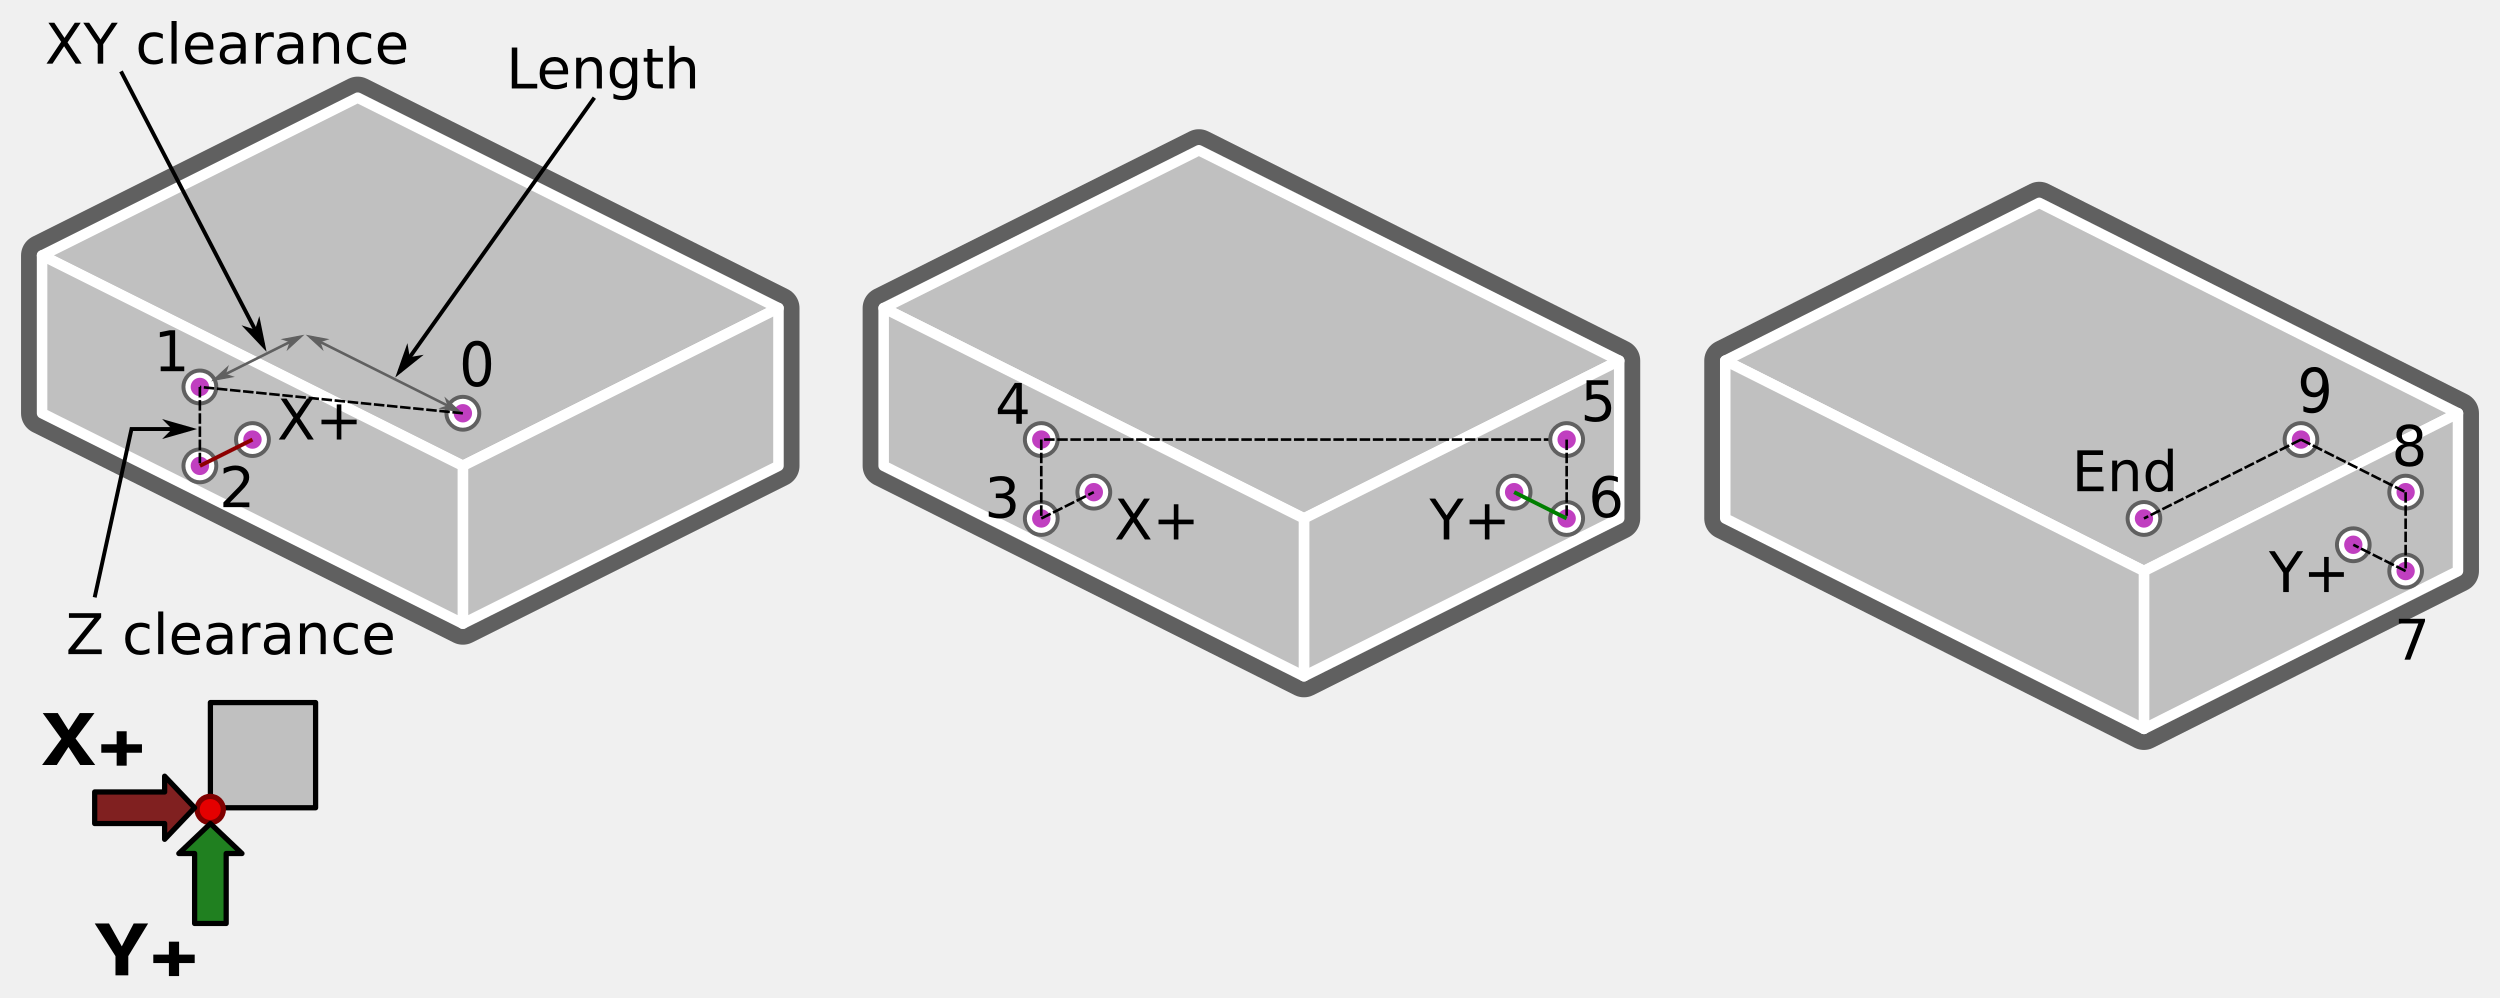
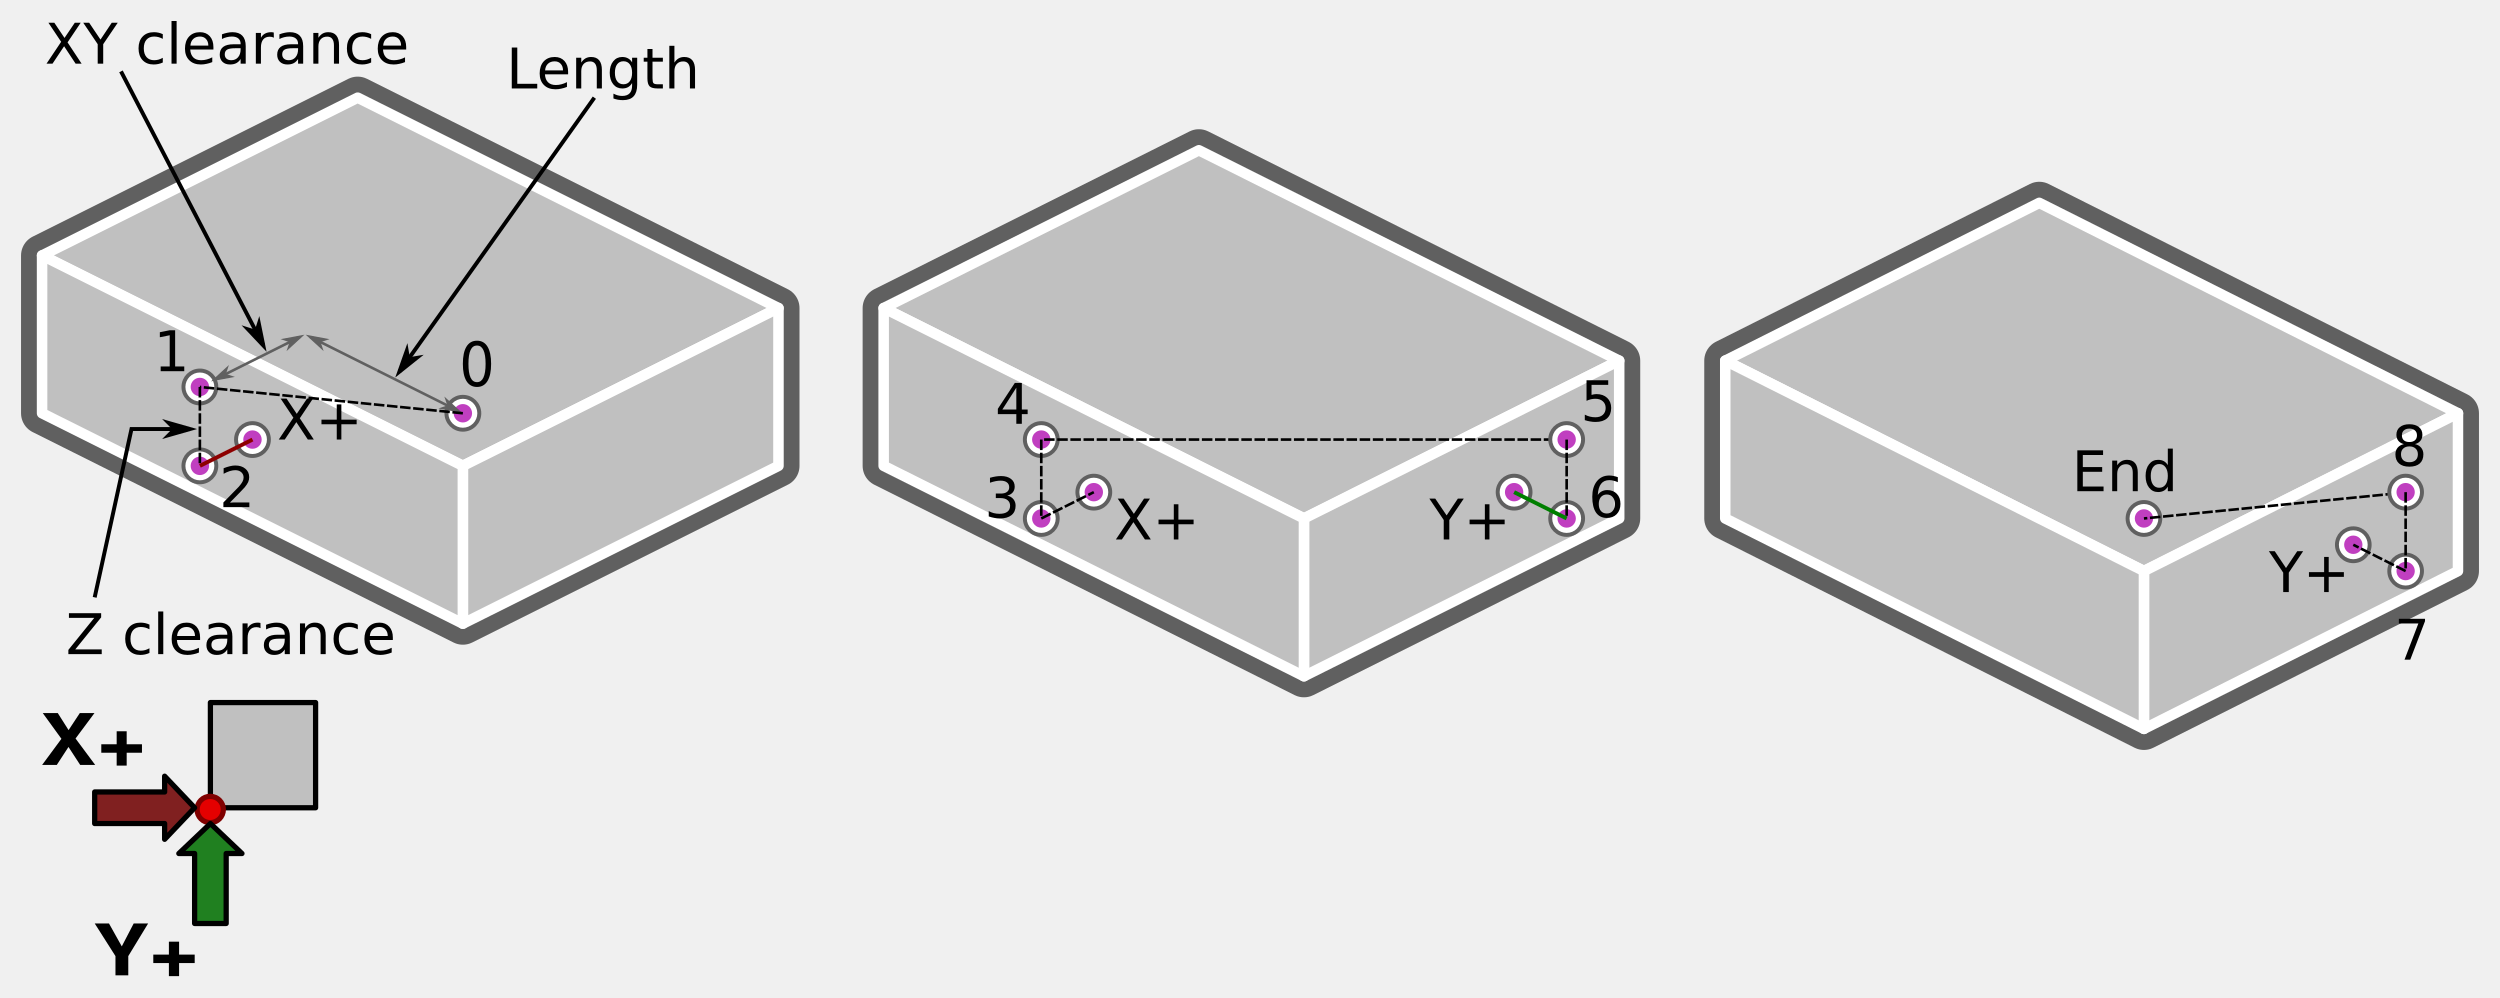
<svg xmlns="http://www.w3.org/2000/svg" width="475.296" height="189.569" viewBox="0 0 475.296 189.569" version="1.1" id="svg1126">
  <defs id="defs1120">
    <marker style="overflow:visible;" id="marker1785" refX="0.0" refY="0.0" orient="auto">
      <path transform="scale(0.4) rotate(180) translate(10,0)" style="fill-rule:evenodd;stroke:#606060;stroke-width:1pt;stroke-opacity:1;fill:#606060;fill-opacity:1" d="M 0.0,0.0 L 5.0,-5.0 L -12.5,0.0 L 5.0,5.0 L 0.0,0.0 z " id="path1783" />
    </marker>
    <marker style="overflow:visible" id="marker1679" refX="0.0" refY="0.0" orient="auto">
      <path transform="scale(0.4) translate(10,0)" style="fill-rule:evenodd;stroke:#606060;stroke-width:1pt;stroke-opacity:1;fill:#606060;fill-opacity:1" d="M 0.0,0.0 L 5.0,-5.0 L -12.5,0.0 L 5.0,5.0 L 0.0,0.0 z " id="path1677" />
    </marker>
    <marker orient="auto" refY="0.0" refX="0.0" id="marker1579" style="overflow:visible;">
      <path id="path1171" d="M 0.0,0.0 L 5.0,-5.0 L -12.5,0.0 L 5.0,5.0 L 0.0,0.0 z " style="fill-rule:evenodd;stroke:#606060;stroke-width:1pt;stroke-opacity:1;fill:#606060;fill-opacity:1" transform="scale(0.4) rotate(180) translate(10,0)" />
    </marker>
    <marker orient="auto" refY="0.0" refX="0.0" id="Arrow1Mstart" style="overflow:visible">
      <path id="path1168" d="M 0.0,0.0 L 5.0,-5.0 L -12.5,0.0 L 5.0,5.0 L 0.0,0.0 z " style="fill-rule:evenodd;stroke:#606060;stroke-width:1pt;stroke-opacity:1;fill:#606060;fill-opacity:1" transform="scale(0.4) translate(10,0)" />
    </marker>
    <marker orient="auto" refY="0.0" refX="0.0" id="Arrow1Sstart" style="overflow:visible">
      <path id="path1174" d="M 0.0,0.0 L 5.0,-5.0 L -12.5,0.0 L 5.0,5.0 L 0.0,0.0 z " style="fill-rule:evenodd;stroke:#606060;stroke-width:1pt;stroke-opacity:1;fill:#606060;fill-opacity:1" transform="scale(0.2) translate(6,0)" />
    </marker>
    <marker style="overflow:visible" id="marker2282" refX="0" refY="0" orient="auto">
      <path transform="matrix(-0.4,0,0,-0.4,-4,0)" style="fill:#000000;fill-opacity:1;fill-rule:evenodd;stroke:#000000;stroke-width:1pt;stroke-opacity:1" d="M 0,0 5,-5 -12.5,0 5,5 Z" id="path2280" />
    </marker>
    <marker style="overflow:visible" id="marker2272" refX="0" refY="0" orient="auto">
      <path transform="matrix(-0.4,0,0,-0.4,-4,0)" style="fill:#000000;fill-opacity:1;fill-rule:evenodd;stroke:#000000;stroke-width:1pt;stroke-opacity:1" d="M 0,0 5,-5 -12.5,0 5,5 Z" id="path2270" />
    </marker>
    <marker orient="auto" refY="0" refX="0" id="Arrow1Mend" style="overflow:visible">
      <path id="path1665" d="M 0,0 5,-5 -12.5,0 5,5 Z" style="fill:#000000;fill-opacity:1;fill-rule:evenodd;stroke:#000000;stroke-width:1pt;stroke-opacity:1" transform="matrix(-0.4,0,0,-0.4,-4,0)" />
    </marker>
    <marker style="overflow:visible" id="marker2152" refX="0" refY="0" orient="auto">
      <path transform="scale(-0.6)" d="M 8.719,4.034 -2.207,0.016 8.719,-4.002 c -1.745,2.372 -1.735,5.617 -6e-7,8.035 z" style="fill:#000000;fill-opacity:1;fill-rule:evenodd;stroke:#000000;stroke-width:0.625;stroke-linejoin:round;stroke-opacity:1" id="path2150" />
    </marker>
    <marker style="overflow:visible" id="marker2142" refX="0" refY="0" orient="auto">
      <path transform="scale(-0.6)" d="M 8.719,4.034 -2.207,0.016 8.719,-4.002 c -1.745,2.372 -1.735,5.617 -6e-7,8.035 z" style="fill:#000000;fill-opacity:1;fill-rule:evenodd;stroke:#000000;stroke-width:0.625;stroke-linejoin:round;stroke-opacity:1" id="path2140" />
    </marker>
    <marker style="overflow:visible" id="marker2044" refX="0" refY="0" orient="auto">
      <path transform="scale(-0.6)" d="M 8.719,4.034 -2.207,0.016 8.719,-4.002 c -1.745,2.372 -1.735,5.617 -6e-7,8.035 z" style="fill:#000000;fill-opacity:1;fill-rule:evenodd;stroke:#000000;stroke-width:0.625;stroke-linejoin:round;stroke-opacity:1" id="path2042" />
    </marker>
    <marker style="overflow:visible" id="marker2034" refX="0" refY="0" orient="auto">
      <path transform="scale(-0.6)" d="M 8.719,4.034 -2.207,0.016 8.719,-4.002 c -1.745,2.372 -1.735,5.617 -6e-7,8.035 z" style="fill:#000000;fill-opacity:1;fill-rule:evenodd;stroke:#000000;stroke-width:0.625;stroke-linejoin:round;stroke-opacity:1" id="path2032" />
    </marker>
    <marker style="overflow:visible" id="marker1962" refX="0" refY="0" orient="auto">
      <path transform="matrix(-0.4,0,0,-0.4,-4,0)" style="fill:#000000;fill-opacity:1;fill-rule:evenodd;stroke:#000000;stroke-width:1pt;stroke-opacity:1" d="M 0,0 5,-5 -12.5,0 5,5 Z" id="path1960" />
    </marker>
    <marker style="overflow:visible" id="marker1940" refX="0" refY="0" orient="auto">
      <path transform="matrix(-0.4,0,0,-0.4,-4,0)" style="fill:#000000;fill-opacity:1;fill-rule:evenodd;stroke:#000000;stroke-width:1pt;stroke-opacity:1" d="M 0,0 5,-5 -12.5,0 5,5 Z" id="path1938" />
    </marker>
  </defs>
  <g id="layer1" transform="translate(-22,-573.9509)">
    <g id="g988">
      <g id="g3286" transform="translate(-50,-170)">
        <g id="g834" transform="translate(-180,10)">
          <path id="path822" d="m 260,782.52 60,-30 80,40 v 30 l -60,30 -80,-40 z" style="fill:none;stroke:#606060;stroke-width:8;stroke-linecap:round;stroke-linejoin:round;stroke-miterlimit:4;stroke-dasharray:none;stroke-opacity:1" />
          <g id="g827">
            <path style="fill:#c0c0c0;fill-opacity:1;stroke:#ffffff;stroke-width:2;stroke-linecap:round;stroke-linejoin:round;stroke-miterlimit:4;stroke-dasharray:none;stroke-opacity:1" d="m 260,782.52 80,40 60,-30 -80,-40 z" id="path816" />
            <path style="fill:#c0c0c0;fill-opacity:1;stroke:#ffffff;stroke-width:2;stroke-linecap:round;stroke-linejoin:round;stroke-miterlimit:4;stroke-dasharray:none;stroke-opacity:1" d="m 340,852.52 v -30 l 60,-30 v 30 z" id="path818" />
            <path style="fill:#c0c0c0;fill-opacity:1;stroke:#ffffff;stroke-width:2;stroke-linecap:round;stroke-linejoin:round;stroke-miterlimit:4;stroke-dasharray:none;stroke-opacity:1" d="m 260,812.52 80,40 v -30 l -80,-40 z" id="path820" />
          </g>
        </g>
        <g id="g842" transform="translate(-175,80.00003)">
          <circle r="3" cy="742.52" cx="335" id="path836" style="fill:#c0c0c0;fill-opacity:1;stroke:#606060;stroke-width:1;stroke-linecap:round;stroke-linejoin:round;stroke-miterlimit:4;stroke-dasharray:none;stroke-opacity:1;paint-order:normal" />
          <circle r="2.25" cy="742.52" cx="335" id="path838" style="fill:#c03fc0;fill-opacity:1;stroke:#ffffff;stroke-width:1;stroke-linecap:round;stroke-linejoin:round;stroke-miterlimit:4;stroke-dasharray:none;stroke-opacity:1;paint-order:normal" />
        </g>
        <g id="g854" transform="translate(-225,75.00003)">
          <circle r="3" cy="742.52" cx="335" id="circle850" style="fill:#c0c0c0;fill-opacity:1;stroke:#606060;stroke-width:1;stroke-linecap:round;stroke-linejoin:round;stroke-miterlimit:4;stroke-dasharray:none;stroke-opacity:1;paint-order:normal" />
          <circle r="2.25" cy="742.52" cx="335" id="circle852" style="fill:#c03fc0;fill-opacity:1;stroke:#ffffff;stroke-width:1;stroke-linecap:round;stroke-linejoin:round;stroke-miterlimit:4;stroke-dasharray:none;stroke-opacity:1;paint-order:normal" />
        </g>
        <g transform="translate(-225,90.00003)" id="g860">
          <circle style="fill:#c0c0c0;fill-opacity:1;stroke:#606060;stroke-width:1;stroke-linecap:round;stroke-linejoin:round;stroke-miterlimit:4;stroke-dasharray:none;stroke-opacity:1;paint-order:normal" id="circle856" cx="335" cy="742.52" r="3" />
          <circle style="fill:#c03fc0;fill-opacity:1;stroke:#ffffff;stroke-width:1;stroke-linecap:round;stroke-linejoin:round;stroke-miterlimit:4;stroke-dasharray:none;stroke-opacity:1;paint-order:normal" id="circle858" cx="335" cy="742.52" r="2.25" />
        </g>
        <g id="g866" transform="translate(-215,85.00003)">
          <circle r="3" cy="742.52" cx="335" id="circle862" style="fill:#c0c0c0;fill-opacity:1;stroke:#606060;stroke-width:1;stroke-linecap:round;stroke-linejoin:round;stroke-miterlimit:4;stroke-dasharray:none;stroke-opacity:1;paint-order:normal" />
          <circle r="2.25" cy="742.52" cx="335" id="circle864" style="fill:#c03fc0;fill-opacity:1;stroke:#ffffff;stroke-width:1;stroke-linecap:round;stroke-linejoin:round;stroke-miterlimit:4;stroke-dasharray:none;stroke-opacity:1;paint-order:normal" />
        </g>
        <path style="fill:none;stroke:#606060;stroke-width:0.5;stroke-linecap:butt;stroke-linejoin:miter;stroke-miterlimit:4;stroke-dasharray:none;stroke-dashoffset:0;stroke-opacity:1;marker-start:url(#marker1679);marker-end:url(#marker1785)" d="M 159,822.02 131,808.02" id="path870" />
        <path style="fill:none;stroke:#606060;stroke-width:0.5;stroke-linecap:butt;stroke-linejoin:miter;stroke-miterlimit:4;stroke-dasharray:none;stroke-dashoffset:0;stroke-opacity:1;marker-start:url(#Arrow1Mstart);marker-end:url(#marker1579)" d="m 129,808.02 -16,8" id="path872" />
        <path style="fill:none;stroke:#000000;stroke-width:0.5;stroke-linecap:butt;stroke-linejoin:miter;stroke-miterlimit:4;stroke-dasharray:2, 0.5;stroke-dashoffset:0;stroke-opacity:1" d="m 110,817.52 v 15" id="path874" />
        <path style="fill:none;stroke:#8d0000;stroke-width:0.75;stroke-linecap:butt;stroke-linejoin:miter;stroke-miterlimit:4;stroke-dasharray:none;stroke-dashoffset:0;stroke-opacity:1" d="m 110,832.52 10,-5" id="path876" />
        <text xml:space="preserve" style="font-style:normal;font-variant:normal;font-weight:normal;font-stretch:normal;font-size:11.14px;line-height:1.25;font-family:'DejaVu Sans';-inkscape-font-specification:'DejaVu Sans';letter-spacing:0px;word-spacing:0px;fill:#000000;fill-opacity:1;stroke:none;stroke-width:1" x="166.369" y="782.608" id="text880" transform="scale(0.9574889,1.044399)">
          <tspan x="166.369" y="782.608" id="tspan882" style="stroke-width:1">0</tspan>
        </text>
        <text xml:space="preserve" style="font-style:normal;font-variant:normal;font-weight:normal;font-stretch:normal;font-size:10.667px;line-height:1.25;font-family:'DejaVu Sans';-inkscape-font-specification:'DejaVu Sans';letter-spacing:0px;word-spacing:0px;fill:#000000;fill-opacity:1;stroke:none" x="101.219" y="814.52" id="text892">
          <tspan id="tspan890" x="101.219" y="814.52">1</tspan>
        </text>
        <text xml:space="preserve" style="font-style:normal;font-variant:normal;font-weight:normal;font-stretch:normal;font-size:10.667px;line-height:1.25;font-family:'DejaVu Sans';-inkscape-font-specification:'DejaVu Sans';letter-spacing:0px;word-spacing:0px;fill:#000000;fill-opacity:1;stroke:none" x="113.688" y="840.369" id="text896">
          <tspan id="tspan894" x="113.688" y="840.369">2</tspan>
        </text>
        <text xml:space="preserve" style="font-style:normal;font-variant:normal;font-weight:normal;font-stretch:normal;font-size:10.667px;line-height:1.25;font-family:'DejaVu Sans';-inkscape-font-specification:'DejaVu Sans';letter-spacing:0px;word-spacing:0px;fill:#000000;fill-opacity:1;stroke:none" x="124.682" y="827.52" id="text900">
          <tspan id="tspan898" x="124.682" y="827.52" style="letter-spacing:0px">X+</tspan>
        </text>
        <g transform="matrix(0.998848,0,0,1,-19.7005,20)" id="g1064" style="stroke-width:1.001">
          <path style="fill:none;stroke:#606060;stroke-width:8.005;stroke-linecap:round;stroke-linejoin:round;stroke-miterlimit:4;stroke-dasharray:none;stroke-opacity:1" d="m 260,782.52 60,-30 80,40 v 30 l -60,30 -80,-40 z" id="path1054" />
          <g id="g1062" style="stroke-width:1.001">
            <path id="path1056" d="m 260,782.52 80,40 60,-30 -80,-40 z" style="fill:#c0c0c0;fill-opacity:1;stroke:#ffffff;stroke-width:2.001;stroke-linecap:round;stroke-linejoin:round;stroke-miterlimit:4;stroke-dasharray:none;stroke-opacity:1" />
            <path id="path1058" d="m 340,852.52 v -30 l 60,-30 v 30 z" style="fill:#c0c0c0;fill-opacity:1;stroke:#ffffff;stroke-width:2.001;stroke-linecap:round;stroke-linejoin:round;stroke-miterlimit:4;stroke-dasharray:none;stroke-opacity:1" />
            <path id="path1060" d="m 260,812.52 80,40 v -30 l -80,-40 z" style="fill:#c0c0c0;fill-opacity:1;stroke:#ffffff;stroke-width:2.001;stroke-linecap:round;stroke-linejoin:round;stroke-miterlimit:4;stroke-dasharray:none;stroke-opacity:1" />
          </g>
        </g>
        <g style="stroke-width:1.001" transform="matrix(0.998848,0,0,1,-64.64866,85.00003)" id="g1082">
          <circle style="fill:#c0c0c0;fill-opacity:1;stroke:#606060;stroke-width:1.001;stroke-linecap:round;stroke-linejoin:round;stroke-miterlimit:4;stroke-dasharray:none;stroke-opacity:1;paint-order:normal" id="circle1078" cx="335" cy="742.52" r="3" />
          <circle style="fill:#c03fc0;fill-opacity:1;stroke:#ffffff;stroke-width:1.001;stroke-linecap:round;stroke-linejoin:round;stroke-miterlimit:4;stroke-dasharray:none;stroke-opacity:1;paint-order:normal" id="circle1080" cx="335" cy="742.52" r="2.25" />
        </g>
        <g style="stroke-width:1.001" id="g1088" transform="matrix(0.998848,0,0,1,-64.64866,100)">
          <circle r="3" cy="742.52" cx="335" id="circle1084" style="fill:#c0c0c0;fill-opacity:1;stroke:#606060;stroke-width:1.001;stroke-linecap:round;stroke-linejoin:round;stroke-miterlimit:4;stroke-dasharray:none;stroke-opacity:1;paint-order:normal" />
          <circle r="2.25" cy="742.52" cx="335" id="circle1086" style="fill:#c03fc0;fill-opacity:1;stroke:#ffffff;stroke-width:1.001;stroke-linecap:round;stroke-linejoin:round;stroke-miterlimit:4;stroke-dasharray:none;stroke-opacity:1;paint-order:normal" />
        </g>
        <g style="stroke-width:1.001" transform="matrix(0.998848,0,0,1,-54.66018,95.00003)" id="g1094">
          <circle style="fill:#c0c0c0;fill-opacity:1;stroke:#606060;stroke-width:1.001;stroke-linecap:round;stroke-linejoin:round;stroke-miterlimit:4;stroke-dasharray:none;stroke-opacity:1;paint-order:normal" id="circle1090" cx="335" cy="742.52" r="3" />
          <circle style="fill:#c03fc0;fill-opacity:1;stroke:#ffffff;stroke-width:1.001;stroke-linecap:round;stroke-linejoin:round;stroke-miterlimit:4;stroke-dasharray:none;stroke-opacity:1;paint-order:normal" id="circle1092" cx="335" cy="742.52" r="2.25" />
        </g>
        <path id="path1096" d="M 370,827.52 H 270" style="fill:none;stroke:#000000;stroke-width:0.5;stroke-linecap:butt;stroke-linejoin:miter;stroke-miterlimit:4;stroke-dasharray:2, 0.5;stroke-dashoffset:0;stroke-opacity:1" />
        <path id="path1100" d="m 269.965,827.52 v 15" style="fill:none;stroke:#000000;stroke-width:0.5;stroke-linecap:butt;stroke-linejoin:miter;stroke-miterlimit:4;stroke-dasharray:2, 0.5;stroke-dashoffset:0;stroke-opacity:1" />
        <path id="path1102" d="m 269.965,842.52 9.988,-5" style="fill:none;stroke:#000000;stroke-width:0.5;stroke-linecap:butt;stroke-linejoin:miter;stroke-miterlimit:4;stroke-dasharray:2, 0.5;stroke-dashoffset:0;stroke-opacity:1" />
        <text id="text1114" y="824.045" x="261.345" style="font-style:normal;font-variant:normal;font-weight:normal;font-stretch:normal;font-size:10.661px;line-height:1.25;font-family:'DejaVu Sans';-inkscape-font-specification:'DejaVu Sans';letter-spacing:0px;word-spacing:0px;fill:#000000;fill-opacity:1;stroke:none;stroke-width:1" xml:space="preserve" transform="scale(0.9994239,1.000576)">
          <tspan style="stroke-width:1" y="824.045" x="261.345" id="tspan1112">4</tspan>
        </text>
        <text id="text1118" y="841.883" x="259.315" style="font-style:normal;font-variant:normal;font-weight:normal;font-stretch:normal;font-size:10.661px;line-height:1.25;font-family:'DejaVu Sans';-inkscape-font-specification:'DejaVu Sans';letter-spacing:0px;word-spacing:0px;fill:#000000;fill-opacity:1;stroke:none;stroke-width:1" xml:space="preserve" transform="scale(0.9994239,1.000576)">
          <tspan style="stroke-width:1" y="841.883" x="259.315" id="tspan1116">3</tspan>
        </text>
        <text id="text1122" y="846.032" x="283.995" style="font-style:normal;font-variant:normal;font-weight:normal;font-stretch:normal;font-size:10.661px;line-height:1.25;font-family:'DejaVu Sans';-inkscape-font-specification:'DejaVu Sans';letter-spacing:0px;word-spacing:0px;fill:#000000;fill-opacity:1;stroke:none;stroke-width:1" xml:space="preserve" transform="scale(0.9994239,1.000576)">
          <tspan style="letter-spacing:0px;stroke-width:1" y="846.032" x="283.995" id="tspan1120">X+</tspan>
        </text>
        <g style="stroke-width:1.001" id="g1197" transform="matrix(0.998848,0,0,1,35.23615,85.00003)">
          <circle r="3" cy="742.52" cx="335" id="circle1193" style="fill:#c0c0c0;fill-opacity:1;stroke:#606060;stroke-width:1.001;stroke-linecap:round;stroke-linejoin:round;stroke-miterlimit:4;stroke-dasharray:none;stroke-opacity:1;paint-order:normal" />
          <circle r="2.25" cy="742.52" cx="335" id="circle1195" style="fill:#c03fc0;fill-opacity:1;stroke:#ffffff;stroke-width:1.001;stroke-linecap:round;stroke-linejoin:round;stroke-miterlimit:4;stroke-dasharray:none;stroke-opacity:1;paint-order:normal" />
        </g>
        <g style="stroke-width:1.001" transform="matrix(0.998848,0,0,1,35.23615,100)" id="g1203">
          <circle style="fill:#c0c0c0;fill-opacity:1;stroke:#606060;stroke-width:1.001;stroke-linecap:round;stroke-linejoin:round;stroke-miterlimit:4;stroke-dasharray:none;stroke-opacity:1;paint-order:normal" id="circle1199" cx="335" cy="742.52" r="3" />
          <circle style="fill:#c03fc0;fill-opacity:1;stroke:#ffffff;stroke-width:1.001;stroke-linecap:round;stroke-linejoin:round;stroke-miterlimit:4;stroke-dasharray:none;stroke-opacity:1;paint-order:normal" id="circle1201" cx="335" cy="742.52" r="2.25" />
        </g>
        <path style="fill:none;stroke:#000000;stroke-width:0.5;stroke-linecap:butt;stroke-linejoin:miter;stroke-miterlimit:4;stroke-dasharray:2, 0.5;stroke-dashoffset:0;stroke-opacity:1" d="m 369.85,827.52 v 15" id="path1205" />
        <g style="stroke-width:1.001" id="g1211" transform="matrix(0.998848,0,0,1,25.24767,95.00003)">
          <circle r="3" cy="742.52" cx="335" id="circle1207" style="fill:#c0c0c0;fill-opacity:1;stroke:#606060;stroke-width:1.001;stroke-linecap:round;stroke-linejoin:round;stroke-miterlimit:4;stroke-dasharray:none;stroke-opacity:1;paint-order:normal" />
          <circle r="2.25" cy="742.52" cx="335" id="circle1209" style="fill:#c03fc0;fill-opacity:1;stroke:#ffffff;stroke-width:1.001;stroke-linecap:round;stroke-linejoin:round;stroke-miterlimit:4;stroke-dasharray:none;stroke-opacity:1;paint-order:normal" />
        </g>
        <text xml:space="preserve" style="font-style:normal;font-variant:normal;font-weight:normal;font-stretch:normal;font-size:10.661px;line-height:1.25;font-family:'DejaVu Sans';-inkscape-font-specification:'DejaVu Sans';letter-spacing:0px;word-spacing:0px;fill:#000000;fill-opacity:1;stroke:none;stroke-width:1" x="343.961" y="846.032" id="text1215" transform="scale(0.9994239,1.000576)">
          <tspan id="tspan1213" x="343.961" y="846.032" style="letter-spacing:0px;stroke-width:1">Y+</tspan>
        </text>
        <text id="text1219" y="823.545" x="372.687" style="font-style:normal;font-variant:normal;font-weight:normal;font-stretch:normal;font-size:10.661px;line-height:1.25;font-family:'DejaVu Sans';-inkscape-font-specification:'DejaVu Sans';letter-spacing:0px;word-spacing:0px;fill:#000000;fill-opacity:1;stroke:none;stroke-width:1" xml:space="preserve" transform="scale(0.9994239,1.000576)">
          <tspan style="stroke-width:1" y="823.545" x="372.687" id="tspan1217">5</tspan>
        </text>
        <text id="text1223" y="841.784" x="374.186" style="font-style:normal;font-variant:normal;font-weight:normal;font-stretch:normal;font-size:10.661px;line-height:1.25;font-family:'DejaVu Sans';-inkscape-font-specification:'DejaVu Sans';letter-spacing:0px;word-spacing:0px;fill:#000000;fill-opacity:1;stroke:none;stroke-width:1" xml:space="preserve" transform="scale(0.9994239,1.000576)">
          <tspan style="stroke-width:1" y="841.784" x="374.186" id="tspan1221">6</tspan>
        </text>
        <path id="path1227" d="m 369.85,842.52 -9.988,-5" style="fill:none;stroke:#007f00;stroke-width:0.75;stroke-linecap:butt;stroke-linejoin:miter;stroke-miterlimit:4;stroke-dasharray:none;stroke-opacity:1" />
        <g id="g1344" transform="matrix(0.9950396,0,0,1,141.2897,30)" style="stroke-width:1.002">
          <path id="path1334" d="m 260,782.52 60,-30 80,40 v 30 l -60,30 -80,-40 z" style="fill:none;stroke:#606060;stroke-width:8.02;stroke-linecap:round;stroke-linejoin:round;stroke-miterlimit:4;stroke-dasharray:none;stroke-opacity:1" />
          <g id="g1342" style="stroke-width:1.002">
            <path style="fill:#c0c0c0;fill-opacity:1;stroke:#ffffff;stroke-width:2.005;stroke-linecap:round;stroke-linejoin:round;stroke-miterlimit:4;stroke-dasharray:none;stroke-opacity:1" d="m 260,782.52 80,40 60,-30 -80,-40 z" id="path1336" />
            <path style="fill:#c0c0c0;fill-opacity:1;stroke:#ffffff;stroke-width:2.005;stroke-linecap:round;stroke-linejoin:round;stroke-miterlimit:4;stroke-dasharray:none;stroke-opacity:1" d="m 340,852.52 v -30 l 60,-30 v 30 z" id="path1338" />
            <path style="fill:#c0c0c0;fill-opacity:1;stroke:#ffffff;stroke-width:2.005;stroke-linecap:round;stroke-linejoin:round;stroke-miterlimit:4;stroke-dasharray:none;stroke-opacity:1" d="m 260,812.52 80,40 v -30 l -80,-40 z" id="path1340" />
          </g>
        </g>
-         <g style="stroke-width:1.002" id="g1350" transform="matrix(0.9950396,0,0,1,176.1161,85.00003)">
-           <circle r="3" cy="742.52" cx="335" id="circle1346" style="fill:#c0c0c0;fill-opacity:1;stroke:#606060;stroke-width:1.002;stroke-linecap:round;stroke-linejoin:round;stroke-miterlimit:4;stroke-dasharray:none;stroke-opacity:1;paint-order:normal" />
-           <circle r="2.25" cy="742.52" cx="335" id="circle1348" style="fill:#c03fc0;fill-opacity:1;stroke:#ffffff;stroke-width:1.002;stroke-linecap:round;stroke-linejoin:round;stroke-miterlimit:4;stroke-dasharray:none;stroke-opacity:1;paint-order:normal" />
-         </g>
        <g style="stroke-width:1.002" transform="matrix(0.9950396,0,0,1,146.2649,100)" id="g1356">
          <circle style="fill:#c0c0c0;fill-opacity:1;stroke:#606060;stroke-width:1.002;stroke-linecap:round;stroke-linejoin:round;stroke-miterlimit:4;stroke-dasharray:none;stroke-opacity:1;paint-order:normal" id="circle1352" cx="335" cy="742.52" r="3" />
          <circle style="fill:#c03fc0;fill-opacity:1;stroke:#ffffff;stroke-width:1.002;stroke-linecap:round;stroke-linejoin:round;stroke-miterlimit:4;stroke-dasharray:none;stroke-opacity:1;paint-order:normal" id="circle1354" cx="335" cy="742.52" r="2.25" />
        </g>
-         <path style="fill:none;stroke:#000000;stroke-width:0.5;stroke-linecap:butt;stroke-linejoin:miter;stroke-miterlimit:4;stroke-dasharray:2, 0.5;stroke-dashoffset:0;stroke-opacity:1" d="m 509.454,827.52 -29.851,15" id="path1376" />
-         <text xml:space="preserve" style="font-style:normal;font-variant:normal;font-weight:normal;font-stretch:normal;font-size:11.113px;line-height:1.25;font-family:'DejaVu Sans';-inkscape-font-specification:'DejaVu Sans';letter-spacing:0px;word-spacing:0px;fill:#000000;fill-opacity:1;stroke:none;stroke-width:1" x="532.665" y="785.44" id="text1386" transform="scale(0.9551112,1.046998)">
-           <tspan x="532.665" y="785.44" id="tspan1384" style="stroke-width:1">9</tspan>
-         </text>
+         <path style="fill:none;stroke:#000000;stroke-width:0.5;stroke-linecap:butt;stroke-linejoin:miter;stroke-miterlimit:4;stroke-dasharray:2, 0.5;stroke-dashoffset:0;stroke-opacity:1" d="m 530,837.52 -50.397,5" id="path1376" />
        <text xml:space="preserve" style="font-style:normal;font-variant:normal;font-weight:normal;font-stretch:normal;font-size:10.64px;line-height:1.25;font-family:'DejaVu Sans';-inkscape-font-specification:'DejaVu Sans';letter-spacing:0px;word-spacing:0px;fill:#000000;fill-opacity:1;stroke:none;stroke-width:1" x="467.053" y="835.263" id="text1390" transform="scale(0.9975167,1.00249)">
          <tspan style="stroke-width:1" id="tspan1388" x="467.053" y="835.263">End</tspan>
        </text>
        <g style="stroke-width:1.002" transform="matrix(0.9950396,0,0,1,196.0169,95.00003)" id="g1408">
          <circle style="fill:#c0c0c0;fill-opacity:1;stroke:#606060;stroke-width:1.002;stroke-linecap:round;stroke-linejoin:round;stroke-miterlimit:4;stroke-dasharray:none;stroke-opacity:1;paint-order:normal" id="circle1404" cx="335" cy="742.52" r="3" />
          <circle style="fill:#c03fc0;fill-opacity:1;stroke:#ffffff;stroke-width:1.002;stroke-linecap:round;stroke-linejoin:round;stroke-miterlimit:4;stroke-dasharray:none;stroke-opacity:1;paint-order:normal" id="circle1406" cx="335" cy="742.52" r="2.25" />
        </g>
        <g style="stroke-width:1.002" id="g1414" transform="matrix(0.9950396,0,0,1,196.0169,110)">
          <circle r="3" cy="742.52" cx="335" id="circle1410" style="fill:#c0c0c0;fill-opacity:1;stroke:#606060;stroke-width:1.002;stroke-linecap:round;stroke-linejoin:round;stroke-miterlimit:4;stroke-dasharray:none;stroke-opacity:1;paint-order:normal" />
          <circle r="2.25" cy="742.52" cx="335" id="circle1412" style="fill:#c03fc0;fill-opacity:1;stroke:#ffffff;stroke-width:1.002;stroke-linecap:round;stroke-linejoin:round;stroke-miterlimit:4;stroke-dasharray:none;stroke-opacity:1;paint-order:normal" />
        </g>
        <path id="path1416" d="m 529.355,837.52 v 15" style="fill:none;stroke:#000000;stroke-width:0.5;stroke-linecap:butt;stroke-linejoin:miter;stroke-miterlimit:4;stroke-dasharray:2, 0.5;stroke-dashoffset:0;stroke-opacity:1" />
        <g style="stroke-width:1.002" transform="matrix(0.9950396,0,0,1,186.0665,105)" id="g1422">
          <circle style="fill:#c0c0c0;fill-opacity:1;stroke:#606060;stroke-width:1.002;stroke-linecap:round;stroke-linejoin:round;stroke-miterlimit:4;stroke-dasharray:none;stroke-opacity:1;paint-order:normal" id="circle1418" cx="335" cy="742.52" r="3" />
          <circle style="fill:#c03fc0;fill-opacity:1;stroke:#ffffff;stroke-width:1.002;stroke-linecap:round;stroke-linejoin:round;stroke-miterlimit:4;stroke-dasharray:none;stroke-opacity:1;paint-order:normal" id="circle1420" cx="335" cy="742.52" r="2.25" />
        </g>
        <text id="text1426" y="854.393" x="504.62" style="font-style:normal;font-variant:normal;font-weight:normal;font-stretch:normal;font-size:10.64px;line-height:1.25;font-family:'DejaVu Sans';-inkscape-font-specification:'DejaVu Sans';letter-spacing:0px;word-spacing:0px;fill:#000000;fill-opacity:1;stroke:none;stroke-width:1" xml:space="preserve" transform="scale(0.9975167,1.00249)">
          <tspan style="letter-spacing:0px;stroke-width:1" y="854.393" x="504.62" id="tspan1424">Y+</tspan>
        </text>
        <text xml:space="preserve" style="font-style:normal;font-variant:normal;font-weight:normal;font-stretch:normal;font-size:10.64px;line-height:1.25;font-family:'DejaVu Sans';-inkscape-font-specification:'DejaVu Sans';letter-spacing:0px;word-spacing:0px;fill:#000000;fill-opacity:1;stroke:none;stroke-width:1" x="528.008" y="830.452" id="text1430" transform="scale(0.9975167,1.00249)">
          <tspan style="stroke-width:1" id="tspan1428" x="528.008" y="830.452">8</tspan>
        </text>
        <text xml:space="preserve" style="font-style:normal;font-variant:normal;font-weight:normal;font-stretch:normal;font-size:10.64px;line-height:1.25;font-family:'DejaVu Sans';-inkscape-font-specification:'DejaVu Sans';letter-spacing:0px;word-spacing:0px;fill:#000000;fill-opacity:1;stroke:none;stroke-width:1" x="528.506" y="867.21" id="text1434" transform="scale(0.9975167,1.00249)">
          <tspan style="stroke-width:1" id="tspan1432" x="528.506" y="867.21">7</tspan>
        </text>
-         <path style="fill:none;stroke:#000000;stroke-width:0.5;stroke-linecap:butt;stroke-linejoin:miter;stroke-miterlimit:4;stroke-dasharray:2, 0.5;stroke-dashoffset:0;stroke-opacity:1" d="m 509.454,827.52 19.901,10" id="path1436" />
        <path style="fill:none;stroke:#000001;stroke-width:0.5;stroke-linecap:butt;stroke-linejoin:miter;stroke-miterlimit:4;stroke-dasharray:2, 0.5;stroke-dashoffset:0;stroke-opacity:1" d="m 529.355,852.52 -9.95,-5" id="path1438" />
-         <g id="g834-3" transform="translate(75,593.3946)">
-           <g id="g825" transform="matrix(1,0,0,-1,0,622.25)">
+         <g id="g1205">
+           <g id="g825" transform="matrix(1,0,0,-1,75,1215.645)">
            <rect ry="0" transform="scale(-1,1)" style="fill:#c0c0c0;fill-opacity:1;stroke:#000000;stroke-width:1;stroke-linejoin:round;stroke-miterlimit:4;stroke-dasharray:none;stroke-opacity:1" y="318.125" x="-57" height="20" width="20" id="rect3738" />
            <circle style="fill:#e40000;fill-opacity:1;stroke:#800000;stroke-opacity:1" r="2.5" cy="317.792" cx="36.963" id="path3736" />
            <path id="path3734" d="m 15,315.125 v 6 l 13.3,-10e-6 v 3 l 5.7,-6 -5.7,-6 v 3 z" style="fill:#802020;fill-opacity:1;stroke:#000000;stroke-width:1;stroke-linecap:round;stroke-linejoin:round;stroke-miterlimit:4;stroke-dasharray:none;stroke-opacity:1" />
            <path id="path4802" d="m 34,296.125 h 6 L 40,309.425 h 3 l -6,5.7 -6,-5.7 h 3 z" style="fill:#208020;fill-opacity:1;stroke:#000000;stroke-width:1;stroke-linecap:round;stroke-linejoin:round;stroke-miterlimit:4;stroke-dasharray:none;stroke-opacity:1" />
          </g>
-           <text xml:space="preserve" style="font-style:normal;font-variant:normal;font-weight:600;font-stretch:normal;font-size:12.266px;line-height:1.25;font-family:FreeSans;-inkscape-font-specification:'FreeSans Semi-Bold';letter-spacing:0px;word-spacing:0px;fill:#000000;fill-opacity:1;stroke:none;stroke-width:0.992" x="4.273" y="321.951" id="text5858" transform="scale(1.087711,0.9193615)">
-             <tspan x="4.273" y="321.951" style="font-style:normal;font-variant:normal;font-weight:600;font-stretch:normal;font-size:14.719px;font-family:FreeSans;-inkscape-font-specification:'FreeSans Semi-Bold';stroke-width:0.992" id="tspan846">X+</tspan>
+           <text xml:space="preserve" style="font-style:normal;font-variant:normal;font-weight:600;font-stretch:normal;font-size:12.266px;line-height:1.25;font-family:FreeSans;-inkscape-font-specification:'FreeSans Semi-Bold';letter-spacing:0px;word-spacing:0px;fill:#000000;fill-opacity:1;stroke:none;stroke-width:0.992" x="73.225" y="967.393" id="text5858" transform="scale(1.087711,0.9193615)">
+             <tspan x="73.225" y="967.393" style="font-style:normal;font-variant:normal;font-weight:600;font-stretch:normal;font-size:14.719px;font-family:FreeSans;-inkscape-font-specification:'FreeSans Semi-Bold';stroke-width:0.992" id="tspan846">X+</tspan>
          </text>
-           <text xml:space="preserve" style="font-style:normal;font-variant:normal;font-weight:600;font-stretch:normal;font-size:12.377px;line-height:1.25;font-family:FreeSans;-inkscape-font-specification:'FreeSans Semi-Bold';letter-spacing:0px;word-spacing:0px;fill:#000000;fill-opacity:1;stroke:none;stroke-width:0.929" x="13.518" y="368.769" id="text5858-3" transform="scale(1.09756,0.9111118)">
-             <tspan id="tspan5856-6" x="13.518" y="368.769" style="font-style:normal;font-variant:normal;font-weight:600;font-stretch:normal;font-size:14.852px;font-family:FreeSans;-inkscape-font-specification:'FreeSans Semi-Bold';stroke-width:0.929">Y+</tspan>
+           <text xml:space="preserve" style="font-style:normal;font-variant:normal;font-weight:600;font-stretch:normal;font-size:12.377px;line-height:1.25;font-family:FreeSans;-inkscape-font-specification:'FreeSans Semi-Bold';letter-spacing:0px;word-spacing:0px;fill:#000000;fill-opacity:1;stroke:none;stroke-width:0.929" x="81.852" y="1020.055" id="text5858-3" transform="scale(1.09756,0.9111118)">
+             <tspan id="tspan5856-6" x="81.852" y="1020.055" style="font-style:normal;font-variant:normal;font-weight:600;font-stretch:normal;font-size:14.852px;font-family:FreeSans;-inkscape-font-specification:'FreeSans Semi-Bold';stroke-width:0.929">Y+</tspan>
          </text>
        </g>
        <text id="text1640" y="760.77" x="168.25" style="font-style:normal;font-variant:normal;font-weight:normal;font-stretch:normal;font-size:10.667px;line-height:1.25;font-family:'DejaVu Sans';-inkscape-font-specification:'DejaVu Sans';letter-spacing:0px;word-spacing:0px;fill:#000000;fill-opacity:1;stroke:none" xml:space="preserve">
          <tspan y="760.77" x="168.25" id="tspan1638">Length</tspan>
        </text>
        <text id="text1644" y="756.055" x="80.533" style="font-style:normal;font-variant:normal;font-weight:normal;font-stretch:normal;font-size:10.667px;line-height:1.25;font-family:'DejaVu Sans';-inkscape-font-specification:'DejaVu Sans';letter-spacing:0px;word-spacing:0px;fill:#000000;fill-opacity:1;stroke:none" xml:space="preserve">
          <tspan y="756.055" x="80.533" id="tspan1642">XY clearance</tspan>
        </text>
        <text xml:space="preserve" style="font-style:normal;font-variant:normal;font-weight:normal;font-stretch:normal;font-size:10.667px;line-height:1.25;font-family:'DejaVu Sans';-inkscape-font-specification:'DejaVu Sans';letter-spacing:0px;word-spacing:0px;fill:#000000;fill-opacity:1;stroke:none" x="84.512" y="868.306" id="text1648">
          <tspan id="tspan1646" x="84.512" y="868.306">Z clearance</tspan>
        </text>
        <path id="path1650" d="M 95,757.52 122,809.52" style="fill:none;stroke:#000000;stroke-width:0.75;stroke-linecap:butt;stroke-linejoin:miter;stroke-miterlimit:4;stroke-dasharray:none;stroke-opacity:1;marker-end:url(#Arrow1Mend)" />
        <path id="path1652" d="m 185,762.52 -37,52" style="fill:none;stroke:#000000;stroke-width:0.75;stroke-linecap:butt;stroke-linejoin:miter;stroke-miterlimit:4;stroke-dasharray:none;stroke-opacity:1;marker-end:url(#marker2282)" />
        <path id="path1654" d="m 90,857.52 7,-32 L 108,825.52" style="fill:none;stroke:#000000;stroke-width:0.75;stroke-linecap:butt;stroke-linejoin:miter;stroke-miterlimit:4;stroke-dasharray:none;stroke-opacity:1;marker-end:url(#marker2272)" />
        <path id="path1154" d="m 160,822.52 -50,-5" style="fill:none;stroke:#000000;stroke-width:0.5;stroke-linecap:butt;stroke-linejoin:miter;stroke-miterlimit:4;stroke-dasharray:2, 0.5;stroke-dashoffset:0;stroke-opacity:1" />
      </g>
    </g>
  </g>
</svg>
